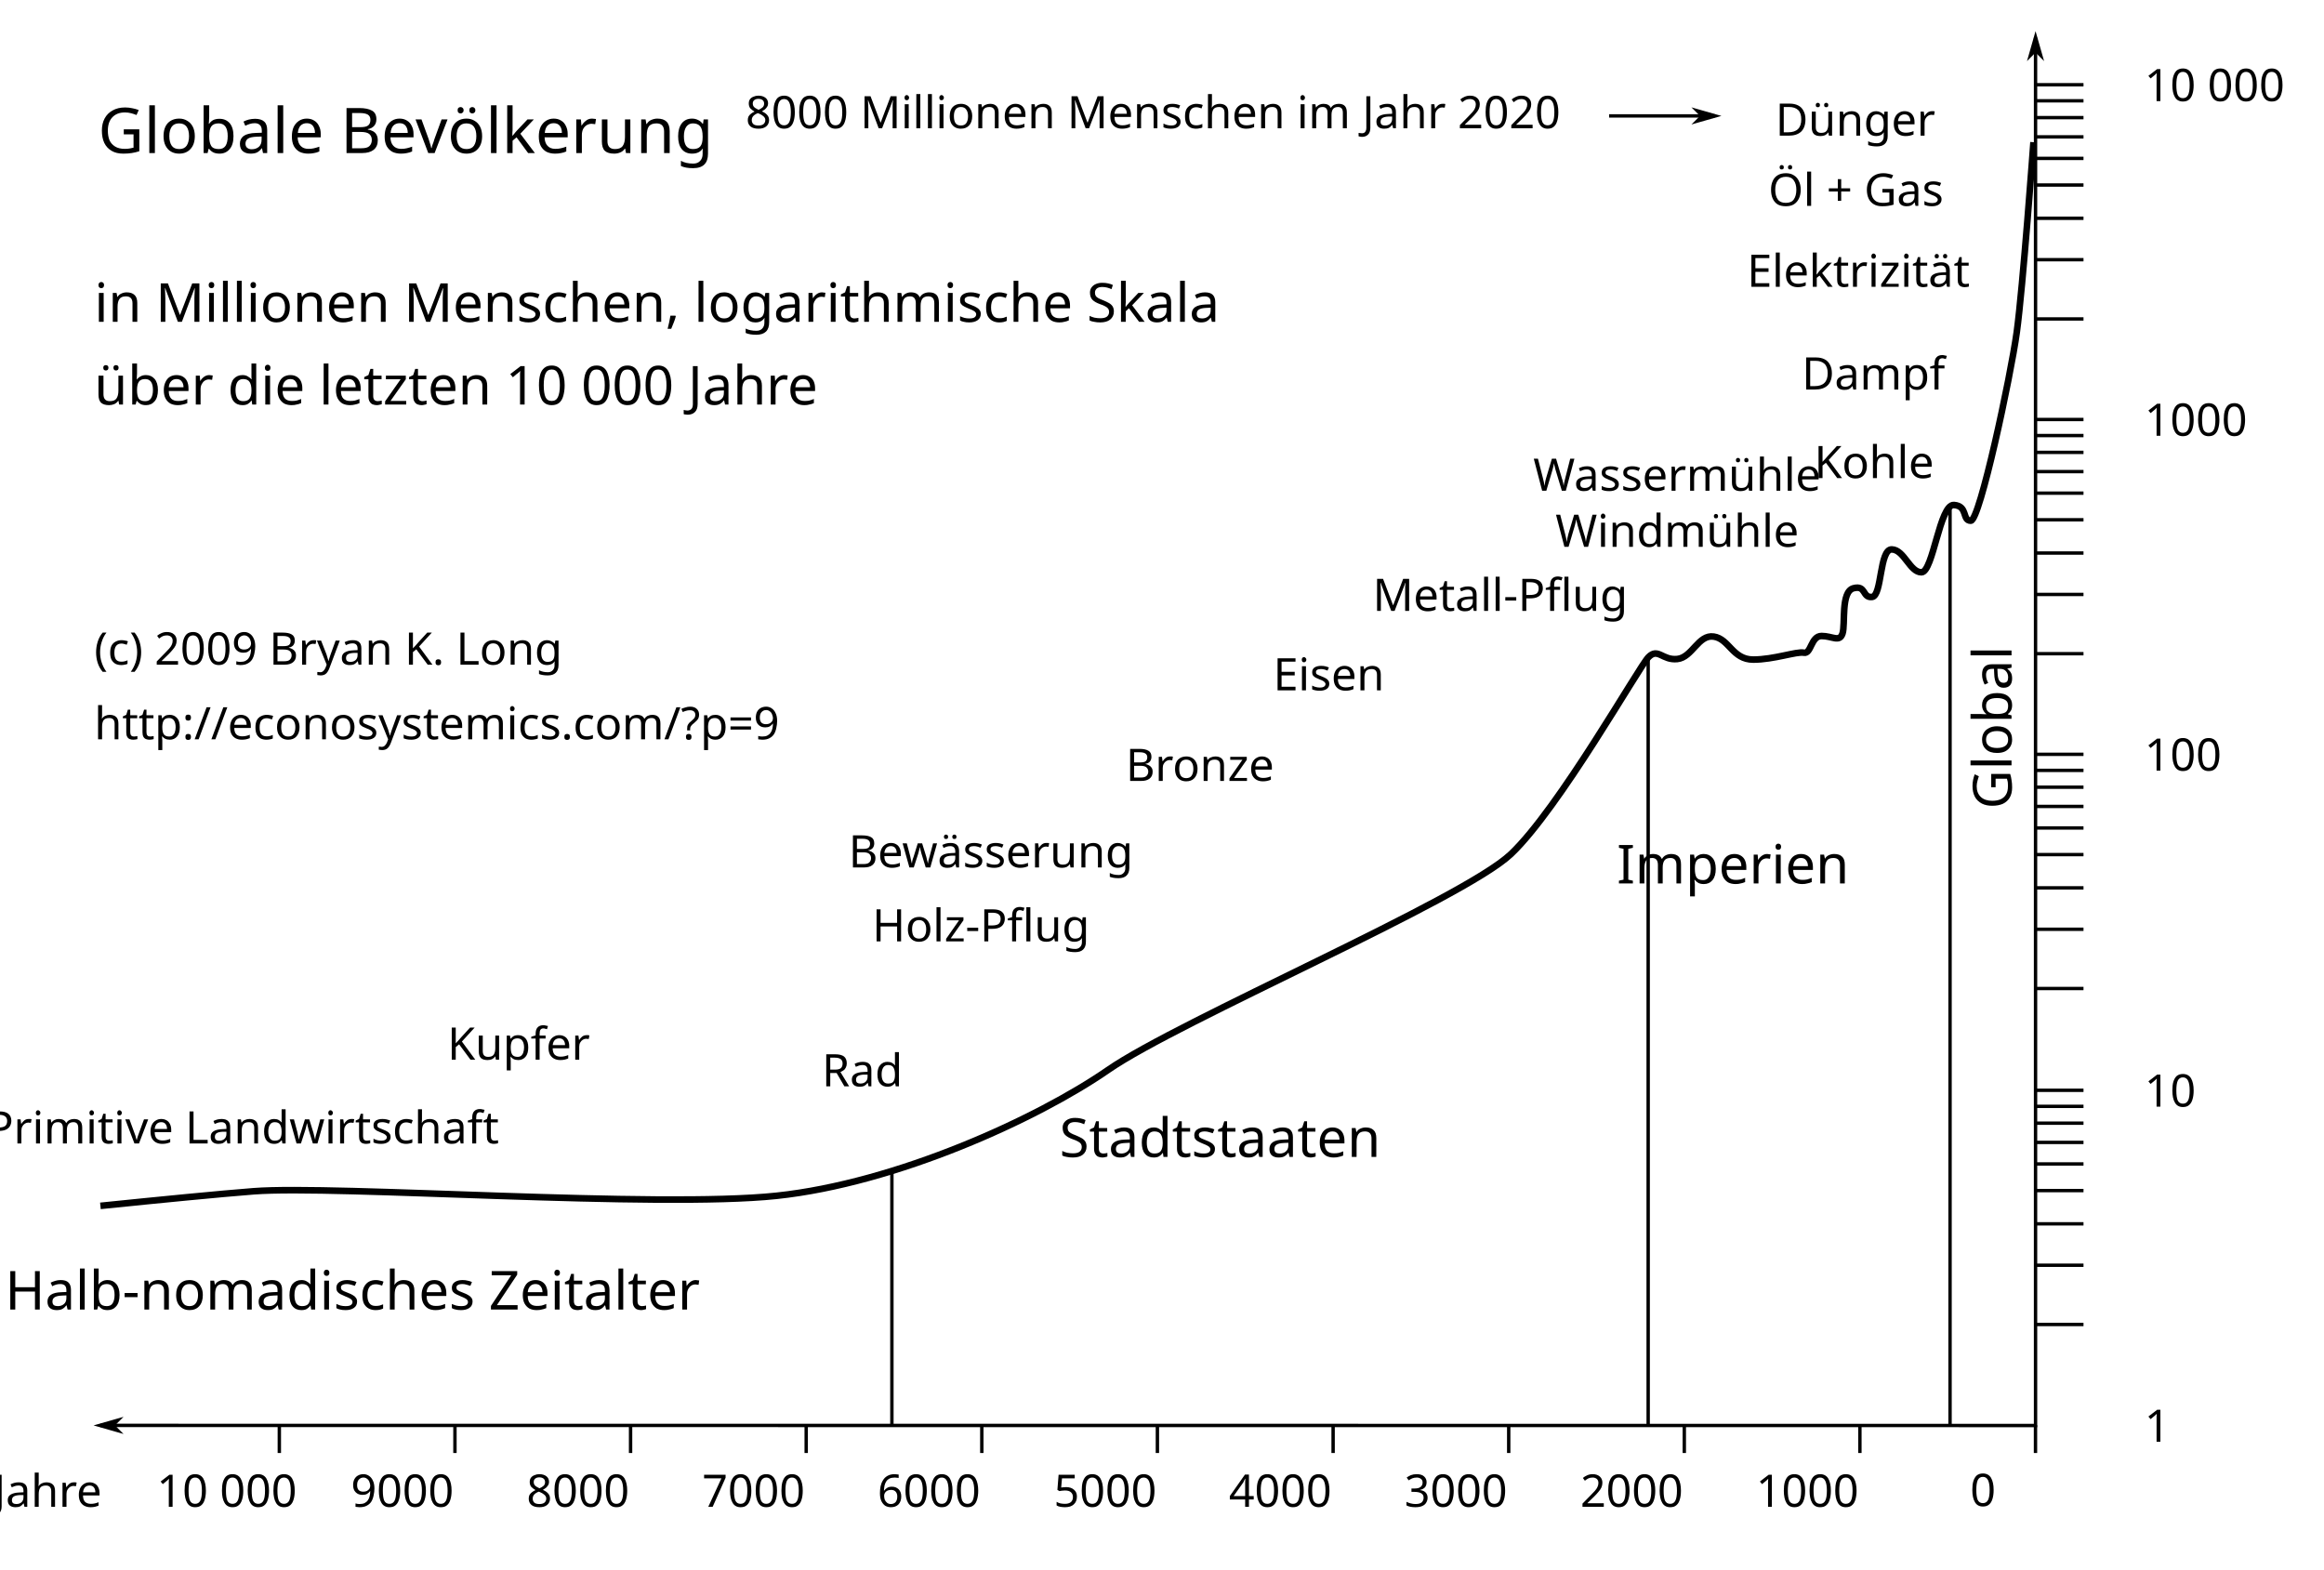
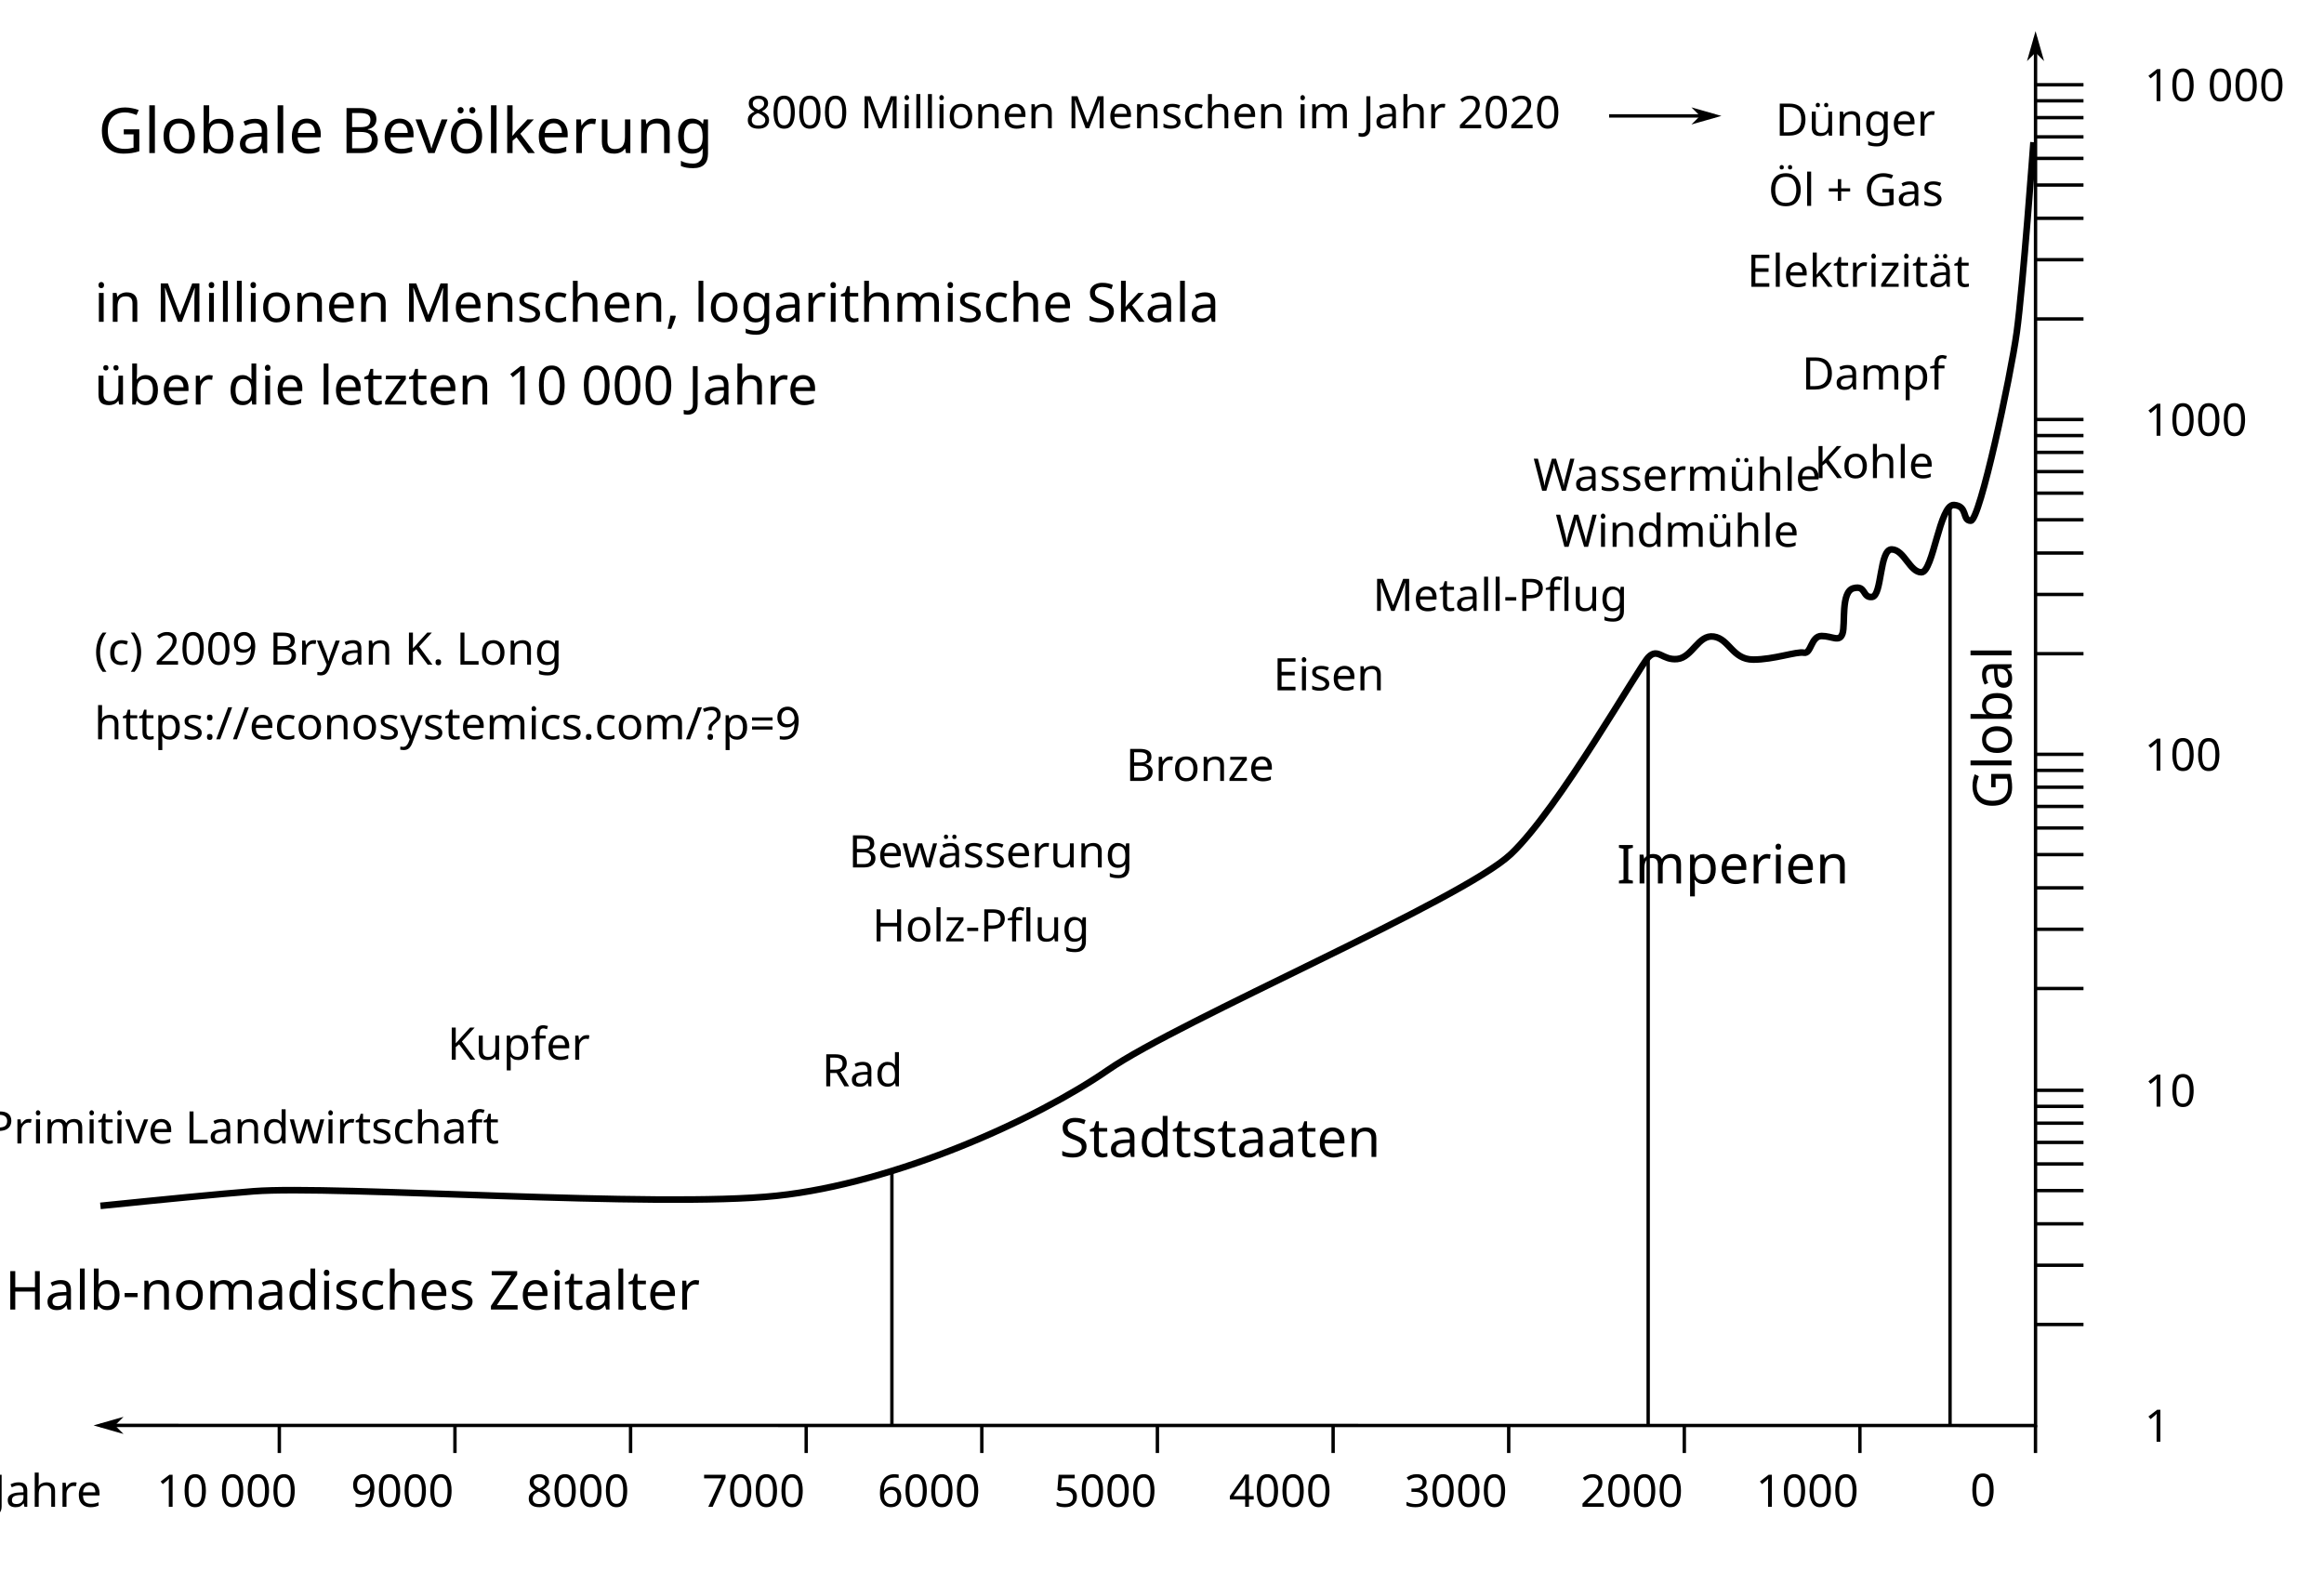
<svg xmlns="http://www.w3.org/2000/svg" version="1.1" viewBox="0 0 182.38 123.17">
-   <description>based on http://econosystemics.com/?p=9</description>
+   <description>based on https://econosystemics.com/?p=9</description>
  <defs>
    <marker id="Arrow1Mstart" overflow="visible" orient="auto">
      <path transform="matrix(.4 0 0 .4 4 0)" d="m0 0 5-5-17.5 5 17.5 5z" fill="context-stroke" fill-rule="evenodd" stroke="context-stroke" stroke-width="1pt" />
    </marker>
    <marker id="Arrow1Mend" overflow="visible" orient="auto">
      <path transform="matrix(-.4 0 0 -.4 -4 0)" d="m0 0 5-5-17.5 5 17.5 5z" fill="context-stroke" fill-rule="evenodd" stroke="context-stroke" stroke-width="1pt" />
    </marker>
  </defs>
  <g transform="translate(-20.087 -85.282)">
    <path d="m27.95 197.15 151.88 8e-3v-108.91" fill="none" marker-end="url(#Arrow1Mend)" marker-start="url(#Arrow1Mstart)" stroke="#000" stroke-width=".265px" />
    <path d="m27.967 179.92c4.698-0.481 9.43-0.946 12.031-1.146 6.391-0.492 31.661 1.349 41.037 0.355 9.377-0.993 20.433-6.014 26.023-9.886 5.59-3.872 27.816-13.35 31.601-16.932 3.785-3.582 10.042-14.69 10.794-15.455s1.091 0.272 2.267 0.146c1.177-0.125 1.642-1.941 2.859-1.759 1.217 0.181 1.465 1.807 3.101 1.805 1.636-1e-3 3.386-0.655 3.969-0.54 0.583 0.115 0.545-1.312 1.392-1.312 0.847 0 1.403 0.521 1.641-0.196 0.238-0.717-0.153-3.282 0.858-3.551 1.011-0.269 0.678 0.772 1.464 0.682 0.786-0.09 0.564-3.751 1.542-3.73 0.978 0.021 1.414 1.801 2.331 1.795 0.917-7e-3 1.427-5.357 2.547-5.281 1.12 0.076 0.622 1.234 1.326 1.234s3.125-11.29 3.607-14.805c0.482-3.515 1.312-14.903 1.312-14.903" fill="none" stroke="#000" stroke-width=".518" />
    <g transform="translate(-1.0876)" fill="none" stroke="#000" stroke-width=".265px">
      <path d="m180.92 189.23h3.761" />
      <path d="m180.92 184.58h3.761" />
      <path d="m180.92 181.33h3.761" />
      <path d="m180.92 178.72h3.761" />
      <path d="m180.92 176.63h3.761" />
      <path d="m180.92 174.94h3.761" />
      <path d="m180.92 173.43h3.761" />
      <path d="m180.92 172.11h3.761" />
      <path d="m180.92 170.85h3.761" />
      <g transform="translate(0 -26.368)">
        <path d="m180.92 189.23h3.761" />
        <path d="m180.92 184.58h3.761" />
        <path d="m180.92 181.33h3.761" />
        <path d="m180.92 178.72h3.761" />
        <path d="m180.92 176.63h3.761" />
        <path d="m180.92 174.94h3.761" />
        <path d="m180.92 173.43h3.761" />
        <path d="m180.92 172.11h3.761" />
        <path d="m180.92 170.85h3.761" />
      </g>
      <g transform="translate(0 -52.645)">
        <path d="m180.92 189.23h3.761" />
        <path d="m180.92 184.58h3.761" />
        <path d="m180.92 181.33h3.761" />
        <path d="m180.92 178.72h3.761" />
        <path d="m180.92 176.63h3.761" />
        <path d="m180.92 174.94h3.761" />
        <path d="m180.92 173.43h3.761" />
        <path d="m180.92 172.11h3.761" />
        <path d="m180.92 170.85h3.761" />
      </g>
      <g transform="translate(0 -78.917)">
        <path d="m180.92 189.23h3.761" />
        <path d="m180.92 184.58h3.761" />
        <path d="m180.92 181.33h3.761" />
        <path d="m180.92 178.72h3.761" />
        <path d="m180.92 176.63h3.761" />
        <path d="m180.92 174.94h3.761" />
        <path d="m180.92 173.43h3.761" />
        <path d="m180.92 172.11h3.761" />
        <path d="m180.92 170.85h3.761" />
      </g>
    </g>
    <path d="m173.12 125.03v72.122" fill="none" stroke="#000" stroke-width=".265px" />
    <path d="m149.43 136.89v60.26" fill="none" stroke="#000" stroke-width=".265px" />
    <g transform="translate(.27565)">
      <g transform="matrix(1 0 0 2.5604 0 -307.6)" fill="none" stroke="#000" stroke-width=".265px">
        <path d="m179.55 197.13v0.853" />
        <path d="m165.77 197.13v0.853" />
        <path d="m151.99 197.13v0.853" />
        <path d="m138.21 197.13v0.853" />
        <path d="m124.43 197.13v0.853" />
        <path d="m110.64 197.13v0.853" />
        <path d="m83.079 197.13v0.853" />
        <path d="m96.861 197.13v0.853" />
        <path d="m69.297 197.13v0.853" />
        <path d="m55.514 197.13v0.853" />
        <path d="m41.732 197.13v0.853" />
      </g>
      <g font-family="sans-serif" font-size="3.528px" stroke-width=".265" text-anchor="middle">
        <text x="179.556" y="203.486" text-align="center" style="line-height:1.25" xml:space="preserve">
          <tspan x="179.556" y="203.486" font-size="3.528px" stroke-width=".265">0</tspan>
        </text>
        <text x="165.773" y="203.536" text-align="center" style="line-height:1.25" xml:space="preserve">
          <tspan x="165.773" y="203.536" font-size="3.528px" stroke-width=".265">1000</tspan>
        </text>
        <text x="151.99" y="203.536" text-align="center" style="line-height:1.25" xml:space="preserve">
          <tspan x="151.99" y="203.536" font-size="3.528px" stroke-width=".265">2000</tspan>
        </text>
        <text x="138.196" y="203.536" text-align="center" style="line-height:1.25" xml:space="preserve">
          <tspan x="138.196" y="203.536" font-size="3.528px" stroke-width=".265">3000</tspan>
        </text>
        <text x="124.408" y="203.536" text-align="center" style="line-height:1.25" xml:space="preserve">
          <tspan x="124.408" y="203.536" font-size="3.528px" stroke-width=".265">4000</tspan>
        </text>
        <text x="110.674" y="203.536" text-align="center" style="line-height:1.25" xml:space="preserve">
          <tspan x="110.674" y="203.536" font-size="3.528px" stroke-width=".265">5000</tspan>
        </text>
        <text x="96.842" y="203.536" text-align="center" style="line-height:1.25" xml:space="preserve">
          <tspan x="96.842" y="203.536" font-size="3.528px" stroke-width=".265">6000</tspan>
        </text>
        <text x="83.073" y="203.536" text-align="center" style="line-height:1.25" xml:space="preserve">
          <tspan x="83.073" y="203.536" font-size="3.528px" stroke-width=".265">7000</tspan>
        </text>
        <text x="69.297" y="203.536" text-align="center" style="line-height:1.25" xml:space="preserve">
          <tspan x="69.297" y="203.536" font-size="3.528px" stroke-width=".265">8000</tspan>
        </text>
        <text x="55.514" y="203.536" text-align="center" style="line-height:1.25" xml:space="preserve">
          <tspan x="55.514" y="203.536" font-size="3.528px" stroke-width=".265">9000</tspan>
        </text>
        <text x="41.738" y="203.536" text-align="center" style="line-height:1.25" xml:space="preserve">
          <tspan x="41.738" y="203.536" font-size="3.528px" stroke-width=".265">10 000</tspan>
        </text>
      </g>
    </g>
    <g font-family="sans-serif" stroke-width=".265" text-anchor="middle">
      <g font-size="3.528px">
        <text x="188.374" y="198.439" text-align="center" style="line-height:1.25" xml:space="preserve">
          <tspan x="188.374" y="198.439" font-size="3.528px" stroke-width=".265" text-align="start" text-anchor="start">1</tspan>
        </text>
        <text x="188.374" y="172.133" text-align="center" style="line-height:1.25" xml:space="preserve">
          <tspan x="188.374" y="172.133" font-size="3.528px" stroke-width=".265" text-align="start" text-anchor="start">10</tspan>
        </text>
        <text x="188.374" y="145.765" text-align="center" style="line-height:1.25" xml:space="preserve">
          <tspan x="188.374" y="145.765" font-size="3.528px" stroke-width=".265" text-align="start" text-anchor="start">100</tspan>
        </text>
        <text x="188.374" y="119.487" text-align="center" style="line-height:1.25" xml:space="preserve">
          <tspan x="188.374" y="119.487" font-size="3.528px" stroke-width=".265" text-align="start" text-anchor="start">1000</tspan>
        </text>
        <text x="188.374" y="93.216" text-align="center" style="line-height:1.25" xml:space="preserve">
          <tspan x="188.374" y="93.216" font-size="3.528px" stroke-width=".265" text-align="start" text-anchor="start">10 000</tspan>
        </text>
        <text x="27.95" y="203.536" text-align="center" style="line-height:1.25" xml:space="preserve">
          <tspan x="27.95" y="203.536" font-size="3.528px" stroke-width=".265">Jahre</tspan>
        </text>
      </g>
      <text x="27.786" y="97.293" font-size="4.939px" text-align="center" style="line-height:1.25" xml:space="preserve">
        <tspan x="27.786" y="97.293" font-size="4.939px" stroke-width=".265" text-align="start" text-anchor="start">Globale Bevölkerung</tspan>
      </text>
      <text x="27.488" y="110.538" font-size="4.233px" text-align="center" style="line-height:1.25" xml:space="preserve">
        <tspan x="27.488" y="110.538" font-size="4.233px" stroke-width=".265" text-align="start" text-anchor="start">in Millionen Menschen, logarithmische Skala</tspan>
      </text>
      <text x="27.488" y="117.029" font-size="4.233px" text-align="center" style="line-height:1.25" xml:space="preserve">
        <tspan x="27.488" y="117.029" font-size="4.233px" stroke-width=".265" text-align="start" text-anchor="start">über die letzten 10 000 Jahre</tspan>
      </text>
      <text x="27.488" y="137.448" font-size="3.528px" text-align="center" style="line-height:1.25" xml:space="preserve">
        <tspan x="27.488" y="137.448" font-size="3.528px" stroke-width=".265" text-align="start" text-anchor="start">(c) 2009 Bryan K. Long</tspan>
      </text>
      <text x="27.488" y="143.307" font-size="3.528px" text-align="center" style="line-height:1.25" xml:space="preserve">
-         <tspan x="27.488" y="143.307" font-size="3.528px" stroke-width=".265" text-align="start" text-anchor="start">http://econosystemics.com/?p=9</tspan>
+         <tspan x="27.488" y="143.307" font-size="3.528px" stroke-width=".265" text-align="start" text-anchor="start">https://econosystemics.com/?p=9</tspan>
      </text>
    </g>
    <g transform="translate(-21.936)">
      <text x="135.723" y="95.352" font-family="sans-serif" font-size="3.528px" stroke-width=".265" text-align="center" text-anchor="middle" style="line-height:1.25" xml:space="preserve">
        <tspan x="135.723" y="95.352" font-size="3.528px" stroke-width=".265">8000 Millionen Menschen im Jahr 2020</tspan>
      </text>
      <path d="m168.3 94.379h8.293" fill="none" marker-end="url(#Arrow1Mend)" stroke="#000" stroke-width=".265px" />
    </g>
    <g font-family="sans-serif" font-size="4.233px" stroke-width=".265" text-anchor="middle">
      <text x="51.605" y="188.055" text-align="center" style="line-height:1.25" xml:space="preserve">
        <tspan x="51.605" y="188.055" font-size="4.233px" stroke-width=".265">Halb-nomadisches Zeitalter</tspan>
      </text>
      <text x="119.681" y="176.08" text-align="center" style="line-height:1.25" xml:space="preserve">
        <tspan x="119.681" y="176.08" font-size="4.233px" stroke-width=".265">Stadtstaaten</tspan>
      </text>
      <text x="159.931" y="154.618" text-align="center" style="line-height:1.25" xml:space="preserve">
        <tspan x="159.931" y="154.618" font-size="4.233px" stroke-width=".265">Imperien</tspan>
      </text>
      <text transform="rotate(-90)" x="-138.529" y="177.949" text-align="center" style="line-height:1.25" xml:space="preserve">
        <tspan x="-138.529" y="177.949" font-size="4.233px" stroke-width=".265">Global</tspan>
      </text>
    </g>
    <path d="m90.08 177.21v19.942" fill="none" stroke="#000" stroke-width=".265px" />
    <g font-family="sans-serif" font-size="3.528px" stroke-width=".265" text-anchor="middle">
      <text x="42.34" y="175.021" text-align="center" style="line-height:1.25" xml:space="preserve">
        <tspan x="42.34" y="175.021" font-size="3.528px" stroke-width=".265">Primitive Landwirtschaft</tspan>
      </text>
      <text x="64.003" y="168.443" text-align="center" style="line-height:1.25" xml:space="preserve">
        <tspan x="64.003" y="168.443" font-size="3.528px" stroke-width=".265">Kupfer</tspan>
      </text>
      <text x="90.967" y="170.537" text-align="center" style="line-height:1.25" xml:space="preserve">
        <tspan x="90.967" y="170.537" font-size="3.528px" stroke-width=".265">Rad</tspan>
      </text>
      <text x="101.053" y="153.357" text-align="center" style="line-height:1.25" xml:space="preserve">
        <tspan x="101.053" y="153.357" font-size="3.528px" stroke-width=".265">Bewässerung</tspan>
      </text>
      <text x="100.277" y="159.167" text-align="center" style="line-height:1.25" xml:space="preserve">
        <tspan x="100.277" y="159.167" font-size="3.528px" stroke-width=".265">Holz-Pflug</tspan>
      </text>
      <text x="117.464" y="146.567" text-align="center" style="line-height:1.25" xml:space="preserve">
        <tspan x="117.464" y="146.567" font-size="3.528px" stroke-width=".265">Bronze</tspan>
      </text>
      <text x="127.579" y="139.464" text-align="center" style="line-height:1.25" xml:space="preserve">
        <tspan x="127.579" y="139.464" font-size="3.528px" stroke-width=".265">Eisen</tspan>
      </text>
      <text x="141.027" y="133.228" text-align="center" style="line-height:1.25" xml:space="preserve">
        <tspan x="141.027" y="133.228" font-size="3.528px" stroke-width=".265">Metall-Pflug</tspan>
      </text>
      <text x="154.905" y="123.794" text-align="center" style="line-height:1.25" xml:space="preserve">
        <tspan x="154.905" y="123.794" font-size="3.528px" stroke-width=".265">Wassermühle</tspan>
      </text>
      <text x="154.912" y="128.199" text-align="center" style="line-height:1.25" xml:space="preserve">
        <tspan x="154.912" y="128.199" font-size="3.528px" stroke-width=".265">Windmühle</tspan>
      </text>
      <text x="170.368" y="122.803" text-align="center" style="line-height:1.25" xml:space="preserve">
        <tspan x="170.368" y="122.803" font-size="3.528px" stroke-width=".265">Kohle</tspan>
      </text>
      <text x="170.317" y="115.854" text-align="center" style="line-height:1.25" xml:space="preserve">
        <tspan x="170.317" y="115.854" font-size="3.528px" stroke-width=".265">Dampf</tspan>
      </text>
      <text x="169.137" y="107.788" text-align="center" style="line-height:1.25" xml:space="preserve">
        <tspan x="169.137" y="107.788" font-size="3.528px" stroke-width=".265">Elektrizität</tspan>
      </text>
      <text x="168.943" y="101.434" text-align="center" style="line-height:1.25" xml:space="preserve">
        <tspan x="168.943" y="101.434" font-size="3.528px" stroke-width=".265">Öl + Gas</tspan>
      </text>
      <text x="168.901" y="95.93" text-align="center" style="line-height:1.25" xml:space="preserve">
        <tspan x="168.901" y="95.93" font-size="3.528px" stroke-width=".265">Dünger</tspan>
      </text>
    </g>
  </g>
</svg>
